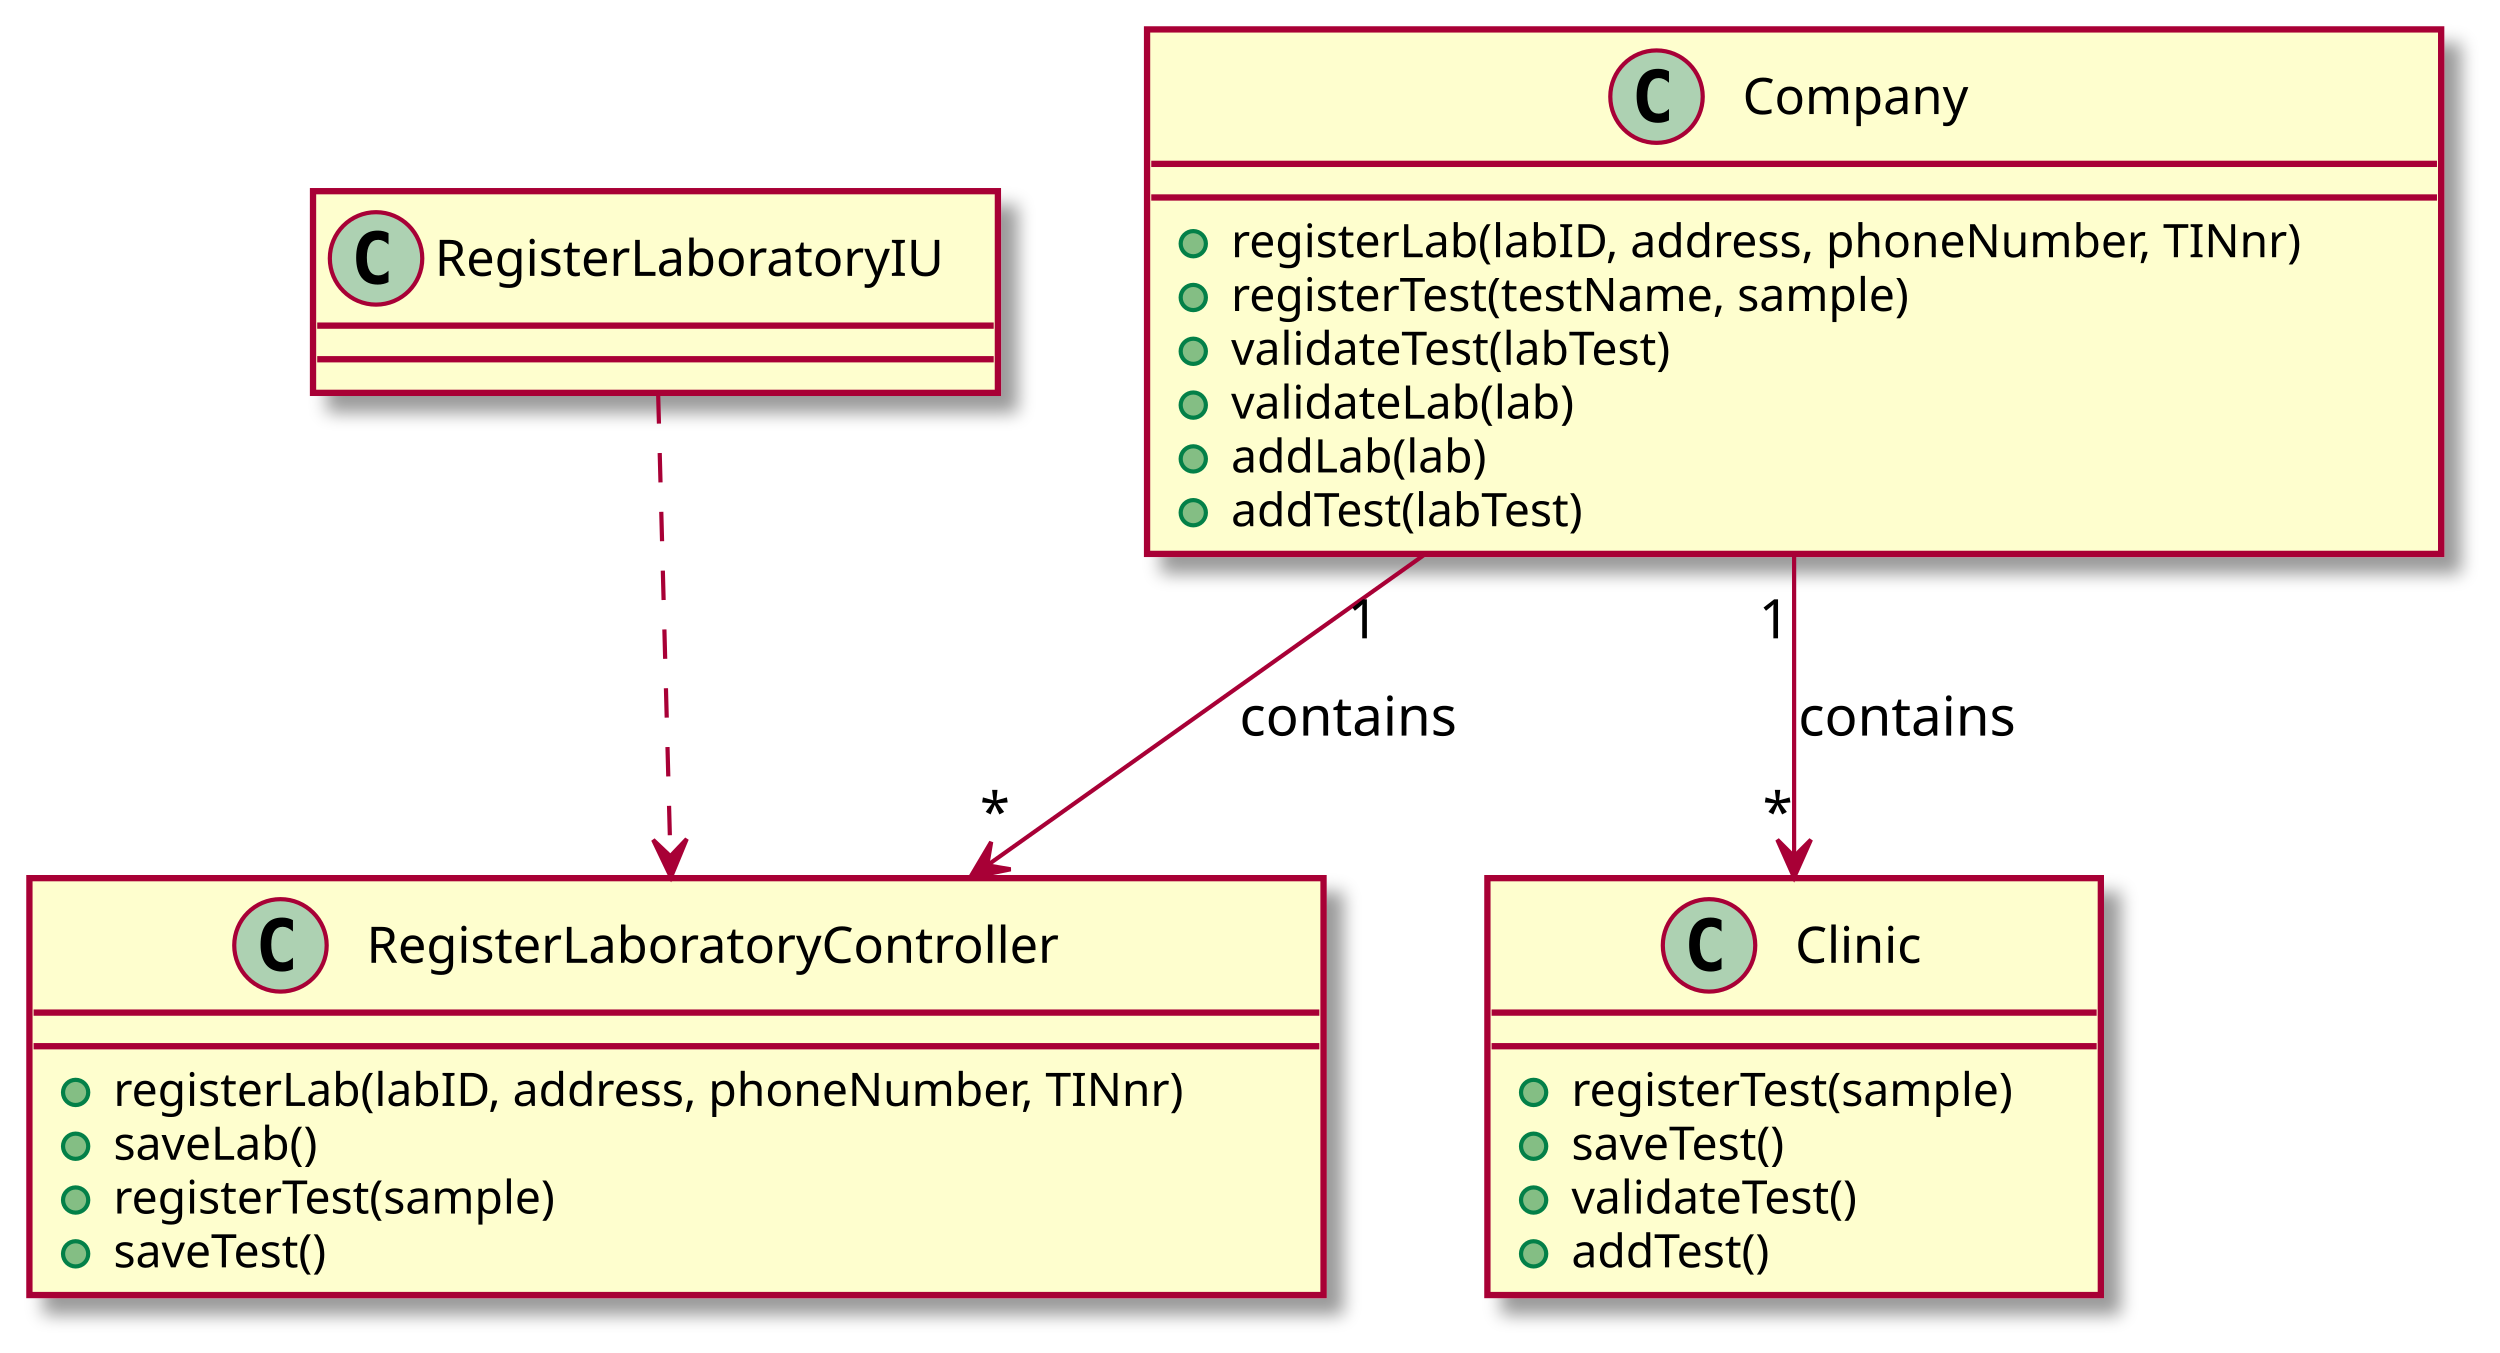
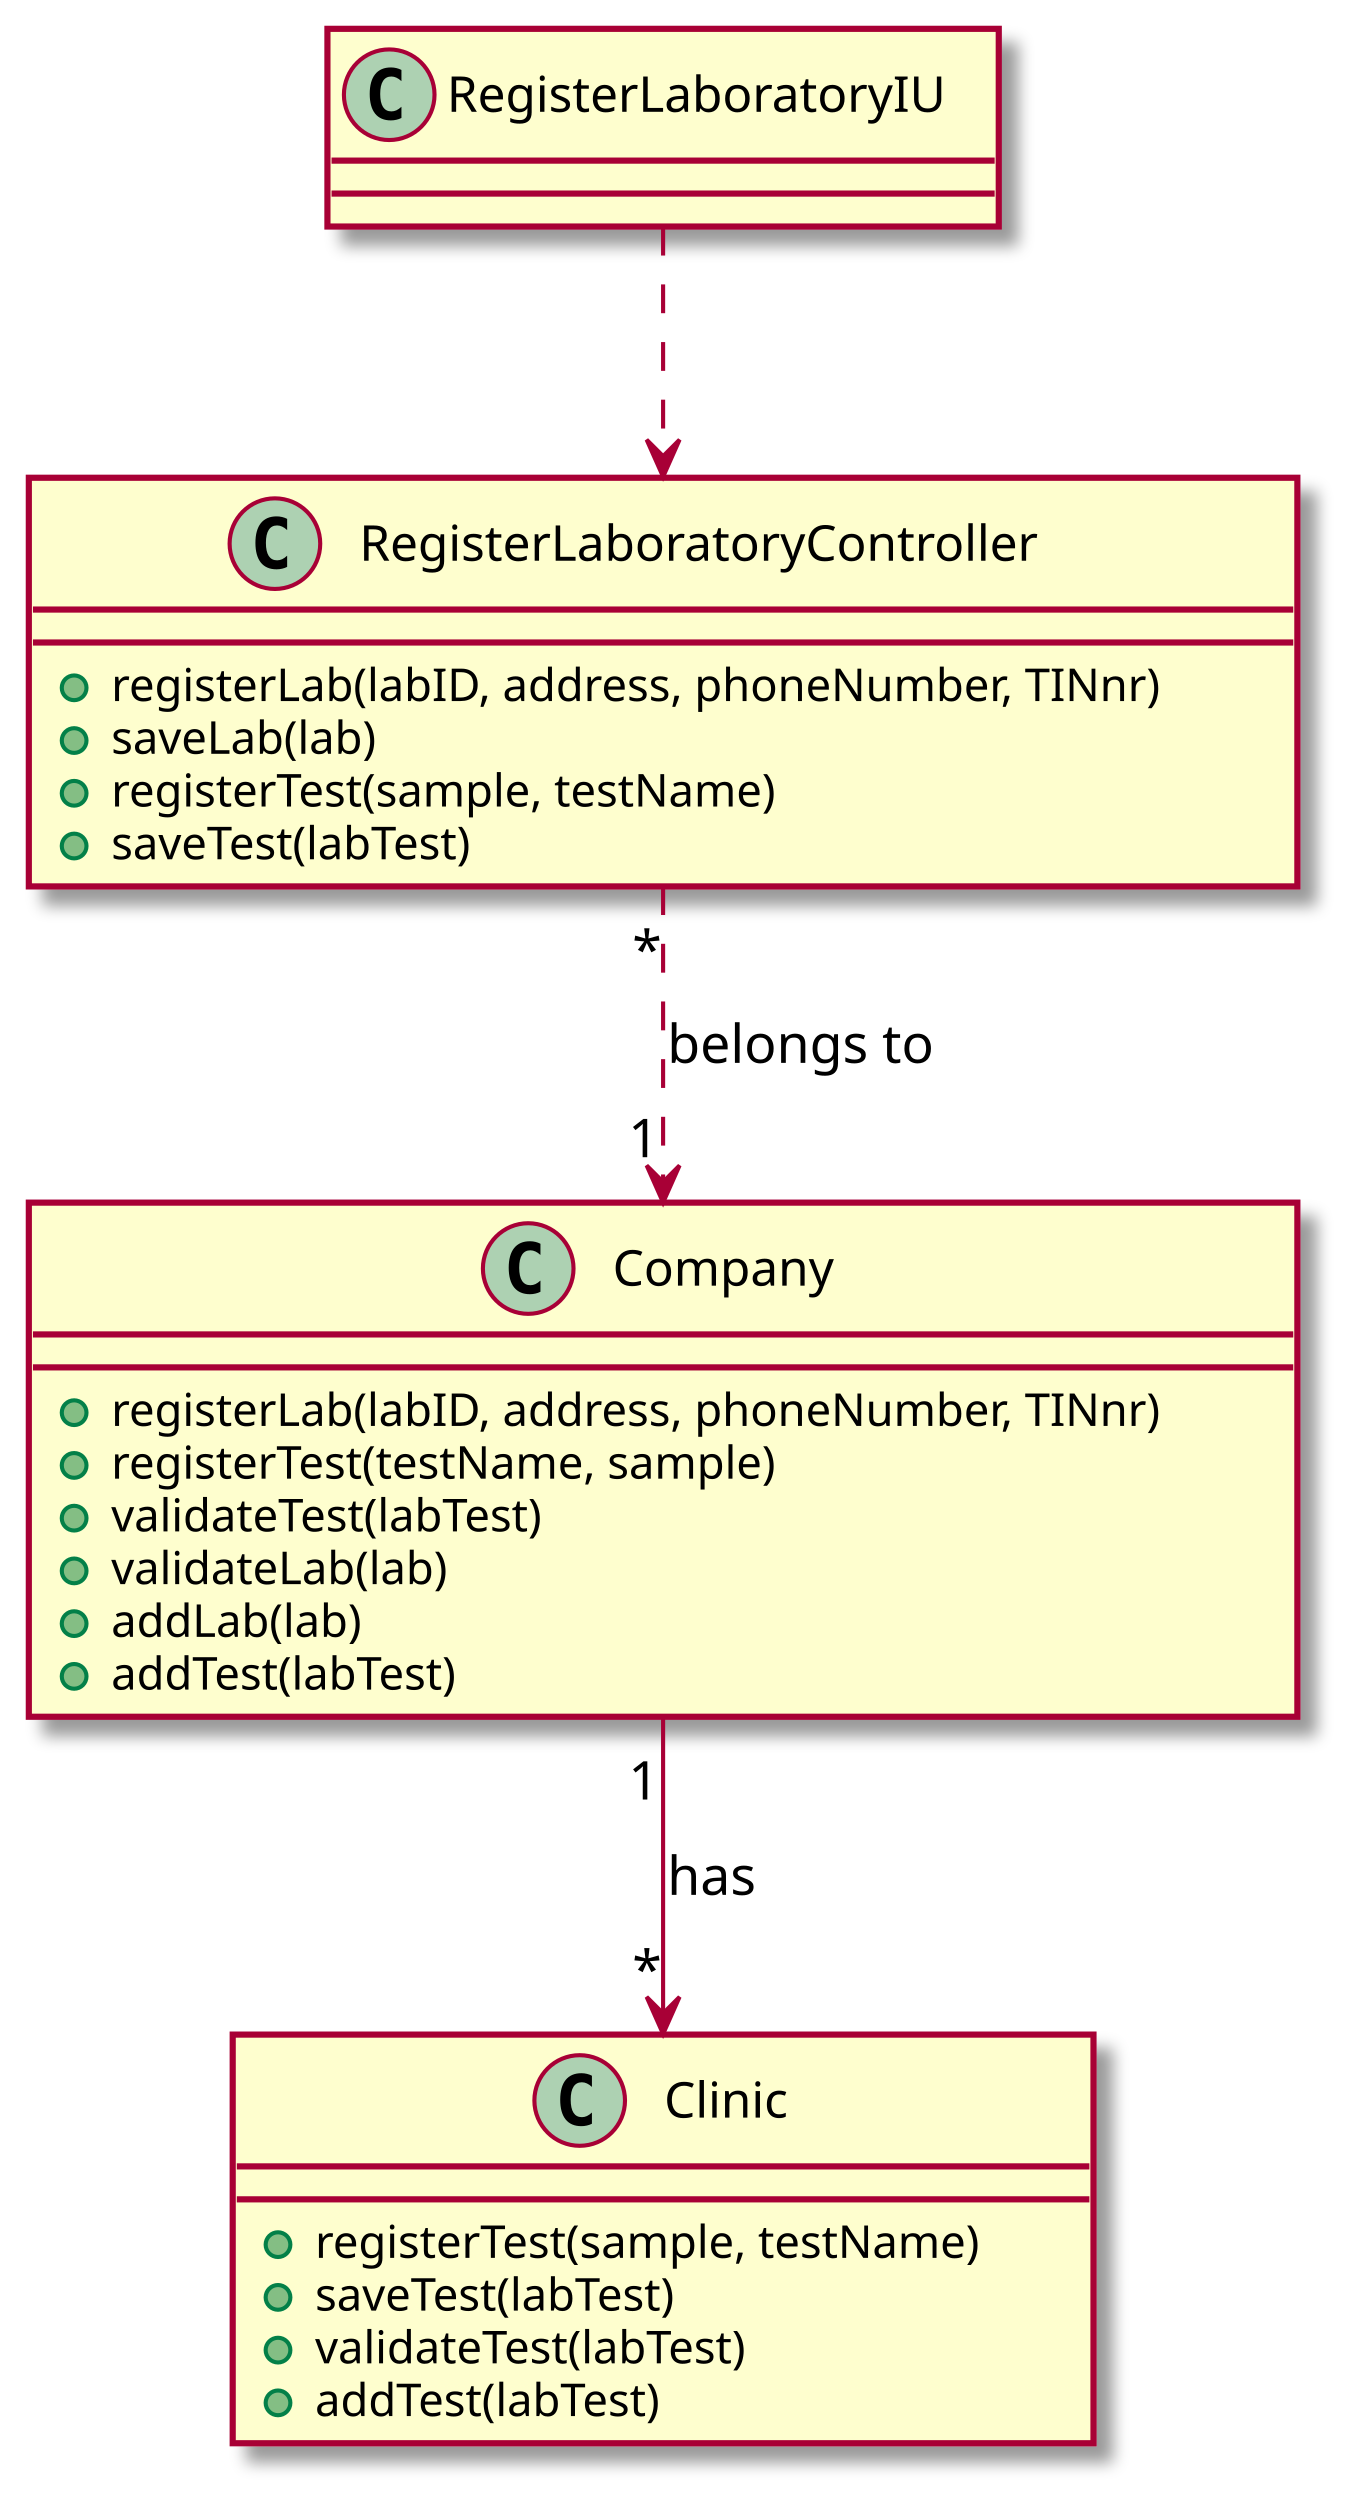
- <svg xmlns="http://www.w3.org/2000/svg" contentScriptType="application/ecmascript" contentStyleType="text/css" height="322px" preserveAspectRatio="none" style="width:595px;height:322px;" version="1.1" viewBox="0 0 595 322" width="595px" zoomAndPan="magnify">
+ <svg xmlns="http://www.w3.org/2000/svg" contentScriptType="application/ecmascript" contentStyleType="text/css" height="607px" preserveAspectRatio="none" style="width:329px;height:607px;" version="1.1" viewBox="0 0 329 607" width="329px" zoomAndPan="magnify">
  <defs>
-     <filter height="300%" id="fzz4qmz7oliik" width="300%" x="-1" y="-1">
+     <filter height="300%" id="f1i3ig8syns6ls" width="300%" x="-1" y="-1">
      <feGaussianBlur result="blurOut" stdDeviation="2.0" />
      <feColorMatrix in="blurOut" result="blurOut2" type="matrix" values="0 0 0 0 0 0 0 0 0 0 0 0 0 0 0 0 0 0 .4 0" />
      <feOffset dx="4.0" dy="4.0" in="blurOut2" result="blurOut3" />
      <feBlend in="SourceGraphic" in2="blurOut3" mode="normal" />
    </filter>
  </defs>
  <g>
-     <rect codeLine="3" fill="#FEFECE" filter="url(#fzz4qmz7oliik)" height="48" id="RegisterLaboratoryIU" style="stroke:#A80036;stroke-width:1.5;" width="163" x="74.5" y="45.5" />
-     <ellipse cx="89.5" cy="61.5" fill="#ADD1B2" rx="11" ry="11" style="stroke:#A80036;stroke-width:1.0;" />
-     <path d="M92.469,67.141 Q91.891,67.438 91.25,67.578 Q90.609,67.734 89.906,67.734 Q87.406,67.734 86.078,66.094 Q84.766,64.438 84.766,61.312 Q84.766,58.188 86.078,56.531 Q87.406,54.875 89.906,54.875 Q90.609,54.875 91.25,55.031 Q91.906,55.188 92.469,55.484 L92.469,58.203 Q91.844,57.625 91.25,57.359 Q90.656,57.078 90.031,57.078 Q88.688,57.078 88,58.156 Q87.312,59.219 87.312,61.312 Q87.312,63.406 88,64.484 Q88.688,65.547 90.031,65.547 Q90.656,65.547 91.25,65.281 Q91.844,65 92.469,64.422 L92.469,67.141 Z " fill="#000000" />
-     <text fill="#000000" font-family="sans-serif" font-size="12" lengthAdjust="spacingAndGlyphs" textLength="131" x="103.5" y="65.654">RegisterLaboratoryIU</text>
-     <line style="stroke:#A80036;stroke-width:1.5;" x1="75.5" x2="236.5" y1="77.5" y2="77.5" />
-     <line style="stroke:#A80036;stroke-width:1.5;" x1="75.5" x2="236.5" y1="85.5" y2="85.5" />
-     <rect codeLine="5" fill="#FEFECE" filter="url(#fzz4qmz7oliik)" height="99.219" id="RegisterLaboratoryController" style="stroke:#A80036;stroke-width:1.5;" width="308" x="7" y="209" />
-     <ellipse cx="66.75" cy="225" fill="#ADD1B2" rx="11" ry="11" style="stroke:#A80036;stroke-width:1.0;" />
-     <path d="M69.719,230.641 Q69.141,230.938 68.5,231.078 Q67.859,231.234 67.156,231.234 Q64.656,231.234 63.328,229.594 Q62.016,227.938 62.016,224.812 Q62.016,221.688 63.328,220.031 Q64.656,218.375 67.156,218.375 Q67.859,218.375 68.5,218.531 Q69.156,218.688 69.719,218.984 L69.719,221.703 Q69.094,221.125 68.5,220.859 Q67.906,220.578 67.281,220.578 Q65.938,220.578 65.25,221.656 Q64.562,222.719 64.562,224.812 Q64.562,226.906 65.25,227.984 Q65.938,229.047 67.281,229.047 Q67.906,229.047 68.5,228.781 Q69.094,228.5 69.719,227.922 L69.719,230.641 Z " fill="#000000" />
-     <text fill="#000000" font-family="sans-serif" font-size="12" lengthAdjust="spacingAndGlyphs" textLength="180" x="87.25" y="229.154">RegisterLaboratoryController</text>
-     <line style="stroke:#A80036;stroke-width:1.5;" x1="8" x2="314" y1="241" y2="241" />
-     <line style="stroke:#A80036;stroke-width:1.5;" x1="8" x2="314" y1="249" y2="249" />
-     <ellipse cx="18" cy="260" fill="#84BE84" rx="3" ry="3" style="stroke:#038048;stroke-width:1.0;" />
-     <text fill="#000000" font-family="sans-serif" font-size="11" lengthAdjust="spacingAndGlyphs" textLength="282" x="27" y="263.21">registerLab(labID, address, phoneNumber, TINnr)</text>
-     <ellipse cx="18" cy="272.805" fill="#84BE84" rx="3" ry="3" style="stroke:#038048;stroke-width:1.0;" />
-     <text fill="#000000" font-family="sans-serif" font-size="11" lengthAdjust="spacingAndGlyphs" textLength="55" x="27" y="276.015">saveLab()</text>
-     <ellipse cx="18" cy="285.609" fill="#84BE84" rx="3" ry="3" style="stroke:#038048;stroke-width:1.0;" />
-     <text fill="#000000" font-family="sans-serif" font-size="11" lengthAdjust="spacingAndGlyphs" textLength="120" x="27" y="288.82">registerTest(sample)</text>
-     <ellipse cx="18" cy="298.414" fill="#84BE84" rx="3" ry="3" style="stroke:#038048;stroke-width:1.0;" />
-     <text fill="#000000" font-family="sans-serif" font-size="11" lengthAdjust="spacingAndGlyphs" textLength="60" x="27" y="301.625">saveTest()</text>
-     <rect codeLine="12" fill="#FEFECE" filter="url(#fzz4qmz7oliik)" height="99.219" id="Clinic" style="stroke:#A80036;stroke-width:1.5;" width="146" x="354" y="209" />
-     <ellipse cx="406.75" cy="225" fill="#ADD1B2" rx="11" ry="11" style="stroke:#A80036;stroke-width:1.0;" />
-     <path d="M409.719,230.641 Q409.141,230.938 408.5,231.078 Q407.859,231.234 407.156,231.234 Q404.656,231.234 403.328,229.594 Q402.016,227.938 402.016,224.812 Q402.016,221.688 403.328,220.031 Q404.656,218.375 407.156,218.375 Q407.859,218.375 408.5,218.531 Q409.156,218.688 409.719,218.984 L409.719,221.703 Q409.094,221.125 408.5,220.859 Q407.906,220.578 407.281,220.578 Q405.938,220.578 405.25,221.656 Q404.562,222.719 404.562,224.812 Q404.562,226.906 405.25,227.984 Q405.938,229.047 407.281,229.047 Q407.906,229.047 408.5,228.781 Q409.094,228.5 409.719,227.922 L409.719,230.641 Z " fill="#000000" />
-     <text fill="#000000" font-family="sans-serif" font-size="12" lengthAdjust="spacingAndGlyphs" textLength="32" x="427.25" y="229.154">Clinic</text>
-     <line style="stroke:#A80036;stroke-width:1.5;" x1="355" x2="499" y1="241" y2="241" />
-     <line style="stroke:#A80036;stroke-width:1.5;" x1="355" x2="499" y1="249" y2="249" />
-     <ellipse cx="365" cy="260" fill="#84BE84" rx="3" ry="3" style="stroke:#038048;stroke-width:1.0;" />
-     <text fill="#000000" font-family="sans-serif" font-size="11" lengthAdjust="spacingAndGlyphs" textLength="120" x="374" y="263.21">registerTest(sample)</text>
-     <ellipse cx="365" cy="272.805" fill="#84BE84" rx="3" ry="3" style="stroke:#038048;stroke-width:1.0;" />
-     <text fill="#000000" font-family="sans-serif" font-size="11" lengthAdjust="spacingAndGlyphs" textLength="60" x="374" y="276.015">saveTest()</text>
-     <ellipse cx="365" cy="285.609" fill="#84BE84" rx="3" ry="3" style="stroke:#038048;stroke-width:1.0;" />
-     <text fill="#000000" font-family="sans-serif" font-size="11" lengthAdjust="spacingAndGlyphs" textLength="77" x="374" y="288.82">validateTest()</text>
-     <ellipse cx="365" cy="298.414" fill="#84BE84" rx="3" ry="3" style="stroke:#038048;stroke-width:1.0;" />
-     <text fill="#000000" font-family="sans-serif" font-size="11" lengthAdjust="spacingAndGlyphs" textLength="54" x="374" y="301.625">addTest()</text>
-     <rect codeLine="19" fill="#FEFECE" filter="url(#fzz4qmz7oliik)" height="124.828" id="Company" style="stroke:#A80036;stroke-width:1.5;" width="308" x="273" y="7" />
-     <ellipse cx="394.25" cy="23" fill="#ADD1B2" rx="11" ry="11" style="stroke:#A80036;stroke-width:1.0;" />
-     <path d="M397.219,28.641 Q396.641,28.938 396,29.078 Q395.359,29.234 394.656,29.234 Q392.156,29.234 390.828,27.594 Q389.516,25.938 389.516,22.812 Q389.516,19.688 390.828,18.031 Q392.156,16.375 394.656,16.375 Q395.359,16.375 396,16.531 Q396.656,16.688 397.219,16.984 L397.219,19.703 Q396.594,19.125 396,18.859 Q395.406,18.578 394.781,18.578 Q393.438,18.578 392.75,19.656 Q392.062,20.719 392.062,22.812 Q392.062,24.906 392.75,25.984 Q393.438,27.047 394.781,27.047 Q395.406,27.047 396,26.781 Q396.594,26.5 397.219,25.922 L397.219,28.641 Z " fill="#000000" />
-     <text fill="#000000" font-family="sans-serif" font-size="12" lengthAdjust="spacingAndGlyphs" textLength="57" x="414.75" y="27.154">Company</text>
-     <line style="stroke:#A80036;stroke-width:1.5;" x1="274" x2="580" y1="39" y2="39" />
-     <line style="stroke:#A80036;stroke-width:1.5;" x1="274" x2="580" y1="47" y2="47" />
-     <ellipse cx="284" cy="58" fill="#84BE84" rx="3" ry="3" style="stroke:#038048;stroke-width:1.0;" />
-     <text fill="#000000" font-family="sans-serif" font-size="11" lengthAdjust="spacingAndGlyphs" textLength="282" x="293" y="61.21">registerLab(labID, address, phoneNumber, TINnr)</text>
-     <ellipse cx="284" cy="70.805" fill="#84BE84" rx="3" ry="3" style="stroke:#038048;stroke-width:1.0;" />
-     <text fill="#000000" font-family="sans-serif" font-size="11" lengthAdjust="spacingAndGlyphs" textLength="183" x="293" y="74.015">registerTest(testName, sample)</text>
-     <ellipse cx="284" cy="83.609" fill="#84BE84" rx="3" ry="3" style="stroke:#038048;stroke-width:1.0;" />
-     <text fill="#000000" font-family="sans-serif" font-size="11" lengthAdjust="spacingAndGlyphs" textLength="119" x="293" y="86.82">validateTest(labTest)</text>
-     <ellipse cx="284" cy="96.414" fill="#84BE84" rx="3" ry="3" style="stroke:#038048;stroke-width:1.0;" />
-     <text fill="#000000" font-family="sans-serif" font-size="11" lengthAdjust="spacingAndGlyphs" textLength="89" x="293" y="99.624">validateLab(lab)</text>
-     <ellipse cx="284" cy="109.219" fill="#84BE84" rx="3" ry="3" style="stroke:#038048;stroke-width:1.0;" />
-     <text fill="#000000" font-family="sans-serif" font-size="11" lengthAdjust="spacingAndGlyphs" textLength="66" x="293" y="112.429">addLab(lab)</text>
-     <ellipse cx="284" cy="122.023" fill="#84BE84" rx="3" ry="3" style="stroke:#038048;stroke-width:1.0;" />
-     <text fill="#000000" font-family="sans-serif" font-size="11" lengthAdjust="spacingAndGlyphs" textLength="96" x="293" y="125.234">addTest(labTest)</text>
-     <path codeLine="29" d="M156.643,93.822 C157.373,121.379 158.584,167.177 159.545,203.489 " fill="none" id="RegisterLaboratoryIU-to-RegisterLaboratoryController" style="stroke:#A80036;stroke-width:1.0;stroke-dasharray:7.0,7.0;" />
-     <polygon fill="#A80036" points="159.685,208.775,163.445,199.672,159.552,203.777,155.447,199.884,159.685,208.775" style="stroke:#A80036;stroke-width:1.0;" />
-     <path codeLine="30" d="M427,132.172 C427,155.348 427,181.416 427,203.827 " fill="none" id="Company-to-Clinic" style="stroke:#A80036;stroke-width:1.0;" />
-     <polygon fill="#A80036" points="427,208.846,431,199.846,427,203.846,423,199.846,427,208.846" style="stroke:#A80036;stroke-width:1.0;" />
-     <text fill="#000000" font-family="sans-serif" font-size="13" lengthAdjust="spacingAndGlyphs" textLength="54" x="428" y="175.067">contains</text>
-     <text fill="#000000" font-family="sans-serif" font-size="13" lengthAdjust="spacingAndGlyphs" textLength="8" x="418.562" y="151.93">1</text>
-     <text fill="#000000" font-family="sans-serif" font-size="13" lengthAdjust="spacingAndGlyphs" textLength="7" x="419.508" y="197.87">*</text>
-     <path codeLine="31" d="M338.795,132.172 C305.217,156.03 267.326,182.952 235.178,205.795 " fill="none" id="Company-to-RegisterLaboratoryController" style="stroke:#A80036;stroke-width:1.0;" />
-     <polygon fill="#A80036" points="230.883,208.846,240.536,206.894,234.959,205.95,235.903,200.373,230.883,208.846" style="stroke:#A80036;stroke-width:1.0;" />
-     <text fill="#000000" font-family="sans-serif" font-size="13" lengthAdjust="spacingAndGlyphs" textLength="54" x="295" y="175.067">contains</text>
-     <text fill="#000000" font-family="sans-serif" font-size="13" lengthAdjust="spacingAndGlyphs" textLength="8" x="320.71" y="151.93">1</text>
-     <text fill="#000000" font-family="sans-serif" font-size="13" lengthAdjust="spacingAndGlyphs" textLength="7" x="233.218" y="197.87">*</text>
+     <rect codeLine="3" fill="#FEFECE" filter="url(#f1i3ig8syns6ls)" height="48" id="RegisterLaboratoryIU" style="stroke:#A80036;stroke-width:1.5;" width="163" x="79.5" y="7" />
+     <ellipse cx="94.5" cy="23" fill="#ADD1B2" rx="11" ry="11" style="stroke:#A80036;stroke-width:1.0;" />
+     <path d="M97.469,28.641 Q96.891,28.938 96.25,29.078 Q95.609,29.234 94.906,29.234 Q92.406,29.234 91.078,27.594 Q89.766,25.938 89.766,22.812 Q89.766,19.688 91.078,18.031 Q92.406,16.375 94.906,16.375 Q95.609,16.375 96.25,16.531 Q96.906,16.688 97.469,16.984 L97.469,19.703 Q96.844,19.125 96.25,18.859 Q95.656,18.578 95.031,18.578 Q93.688,18.578 93,19.656 Q92.312,20.719 92.312,22.812 Q92.312,24.906 93,25.984 Q93.688,27.047 95.031,27.047 Q95.656,27.047 96.25,26.781 Q96.844,26.5 97.469,25.922 L97.469,28.641 Z " fill="#000000" />
+     <text fill="#000000" font-family="sans-serif" font-size="12" lengthAdjust="spacingAndGlyphs" textLength="131" x="108.5" y="27.154">RegisterLaboratoryIU</text>
+     <line style="stroke:#A80036;stroke-width:1.5;" x1="80.5" x2="241.5" y1="39" y2="39" />
+     <line style="stroke:#A80036;stroke-width:1.5;" x1="80.5" x2="241.5" y1="47" y2="47" />
+     <rect codeLine="5" fill="#FEFECE" filter="url(#f1i3ig8syns6ls)" height="99.219" id="RegisterLaboratoryController" style="stroke:#A80036;stroke-width:1.5;" width="308" x="7" y="116" />
+     <ellipse cx="66.75" cy="132" fill="#ADD1B2" rx="11" ry="11" style="stroke:#A80036;stroke-width:1.0;" />
+     <path d="M69.719,137.641 Q69.141,137.938 68.5,138.078 Q67.859,138.234 67.156,138.234 Q64.656,138.234 63.328,136.594 Q62.016,134.938 62.016,131.812 Q62.016,128.688 63.328,127.031 Q64.656,125.375 67.156,125.375 Q67.859,125.375 68.5,125.531 Q69.156,125.688 69.719,125.984 L69.719,128.703 Q69.094,128.125 68.5,127.859 Q67.906,127.578 67.281,127.578 Q65.938,127.578 65.25,128.656 Q64.562,129.719 64.562,131.812 Q64.562,133.906 65.25,134.984 Q65.938,136.047 67.281,136.047 Q67.906,136.047 68.5,135.781 Q69.094,135.5 69.719,134.922 L69.719,137.641 Z " fill="#000000" />
+     <text fill="#000000" font-family="sans-serif" font-size="12" lengthAdjust="spacingAndGlyphs" textLength="180" x="87.25" y="136.154">RegisterLaboratoryController</text>
+     <line style="stroke:#A80036;stroke-width:1.5;" x1="8" x2="314" y1="148" y2="148" />
+     <line style="stroke:#A80036;stroke-width:1.5;" x1="8" x2="314" y1="156" y2="156" />
+     <ellipse cx="18" cy="167" fill="#84BE84" rx="3" ry="3" style="stroke:#038048;stroke-width:1.0;" />
+     <text fill="#000000" font-family="sans-serif" font-size="11" lengthAdjust="spacingAndGlyphs" textLength="282" x="27" y="170.21">registerLab(labID, address, phoneNumber, TINnr)</text>
+     <ellipse cx="18" cy="179.805" fill="#84BE84" rx="3" ry="3" style="stroke:#038048;stroke-width:1.0;" />
+     <text fill="#000000" font-family="sans-serif" font-size="11" lengthAdjust="spacingAndGlyphs" textLength="72" x="27" y="183.015">saveLab(lab)</text>
+     <ellipse cx="18" cy="192.609" fill="#84BE84" rx="3" ry="3" style="stroke:#038048;stroke-width:1.0;" />
+     <text fill="#000000" font-family="sans-serif" font-size="11" lengthAdjust="spacingAndGlyphs" textLength="183" x="27" y="195.82">registerTest(sample, testName)</text>
+     <ellipse cx="18" cy="205.414" fill="#84BE84" rx="3" ry="3" style="stroke:#038048;stroke-width:1.0;" />
+     <text fill="#000000" font-family="sans-serif" font-size="11" lengthAdjust="spacingAndGlyphs" textLength="102" x="27" y="208.625">saveTest(labTest)</text>
+     <rect codeLine="12" fill="#FEFECE" filter="url(#f1i3ig8syns6ls)" height="99.219" id="Clinic" style="stroke:#A80036;stroke-width:1.5;" width="209" x="56.5" y="494" />
+     <ellipse cx="140.75" cy="510" fill="#ADD1B2" rx="11" ry="11" style="stroke:#A80036;stroke-width:1.0;" />
+     <path d="M143.719,515.641 Q143.141,515.938 142.5,516.078 Q141.859,516.234 141.156,516.234 Q138.656,516.234 137.328,514.594 Q136.016,512.938 136.016,509.812 Q136.016,506.688 137.328,505.031 Q138.656,503.375 141.156,503.375 Q141.859,503.375 142.5,503.531 Q143.156,503.688 143.719,503.984 L143.719,506.703 Q143.094,506.125 142.5,505.859 Q141.906,505.578 141.281,505.578 Q139.938,505.578 139.25,506.656 Q138.562,507.719 138.562,509.812 Q138.562,511.906 139.25,512.984 Q139.938,514.047 141.281,514.047 Q141.906,514.047 142.5,513.781 Q143.094,513.5 143.719,512.922 L143.719,515.641 Z " fill="#000000" />
+     <text fill="#000000" font-family="sans-serif" font-size="12" lengthAdjust="spacingAndGlyphs" textLength="32" x="161.25" y="514.154">Clinic</text>
+     <line style="stroke:#A80036;stroke-width:1.5;" x1="57.5" x2="264.5" y1="526" y2="526" />
+     <line style="stroke:#A80036;stroke-width:1.5;" x1="57.5" x2="264.5" y1="534" y2="534" />
+     <ellipse cx="67.5" cy="545" fill="#84BE84" rx="3" ry="3" style="stroke:#038048;stroke-width:1.0;" />
+     <text fill="#000000" font-family="sans-serif" font-size="11" lengthAdjust="spacingAndGlyphs" textLength="183" x="76.5" y="548.21">registerTest(sample, testName)</text>
+     <ellipse cx="67.5" cy="557.805" fill="#84BE84" rx="3" ry="3" style="stroke:#038048;stroke-width:1.0;" />
+     <text fill="#000000" font-family="sans-serif" font-size="11" lengthAdjust="spacingAndGlyphs" textLength="102" x="76.5" y="561.015">saveTest(labTest)</text>
+     <ellipse cx="67.5" cy="570.609" fill="#84BE84" rx="3" ry="3" style="stroke:#038048;stroke-width:1.0;" />
+     <text fill="#000000" font-family="sans-serif" font-size="11" lengthAdjust="spacingAndGlyphs" textLength="119" x="76.5" y="573.82">validateTest(labTest)</text>
+     <ellipse cx="67.5" cy="583.414" fill="#84BE84" rx="3" ry="3" style="stroke:#038048;stroke-width:1.0;" />
+     <text fill="#000000" font-family="sans-serif" font-size="11" lengthAdjust="spacingAndGlyphs" textLength="96" x="76.5" y="586.625">addTest(labTest)</text>
+     <rect codeLine="19" fill="#FEFECE" filter="url(#f1i3ig8syns6ls)" height="124.828" id="Company" style="stroke:#A80036;stroke-width:1.5;" width="308" x="7" y="292" />
+     <ellipse cx="128.25" cy="308" fill="#ADD1B2" rx="11" ry="11" style="stroke:#A80036;stroke-width:1.0;" />
+     <path d="M131.219,313.641 Q130.641,313.938 130,314.078 Q129.359,314.234 128.656,314.234 Q126.156,314.234 124.828,312.594 Q123.516,310.938 123.516,307.812 Q123.516,304.688 124.828,303.031 Q126.156,301.375 128.656,301.375 Q129.359,301.375 130,301.531 Q130.656,301.688 131.219,301.984 L131.219,304.703 Q130.594,304.125 130,303.859 Q129.406,303.578 128.781,303.578 Q127.438,303.578 126.75,304.656 Q126.062,305.719 126.062,307.812 Q126.062,309.906 126.75,310.984 Q127.438,312.047 128.781,312.047 Q129.406,312.047 130,311.781 Q130.594,311.5 131.219,310.922 L131.219,313.641 Z " fill="#000000" />
+     <text fill="#000000" font-family="sans-serif" font-size="12" lengthAdjust="spacingAndGlyphs" textLength="57" x="148.75" y="312.154">Company</text>
+     <line style="stroke:#A80036;stroke-width:1.5;" x1="8" x2="314" y1="324" y2="324" />
+     <line style="stroke:#A80036;stroke-width:1.5;" x1="8" x2="314" y1="332" y2="332" />
+     <ellipse cx="18" cy="343" fill="#84BE84" rx="3" ry="3" style="stroke:#038048;stroke-width:1.0;" />
+     <text fill="#000000" font-family="sans-serif" font-size="11" lengthAdjust="spacingAndGlyphs" textLength="282" x="27" y="346.21">registerLab(labID, address, phoneNumber, TINnr)</text>
+     <ellipse cx="18" cy="355.805" fill="#84BE84" rx="3" ry="3" style="stroke:#038048;stroke-width:1.0;" />
+     <text fill="#000000" font-family="sans-serif" font-size="11" lengthAdjust="spacingAndGlyphs" textLength="183" x="27" y="359.015">registerTest(testName, sample)</text>
+     <ellipse cx="18" cy="368.609" fill="#84BE84" rx="3" ry="3" style="stroke:#038048;stroke-width:1.0;" />
+     <text fill="#000000" font-family="sans-serif" font-size="11" lengthAdjust="spacingAndGlyphs" textLength="119" x="27" y="371.82">validateTest(labTest)</text>
+     <ellipse cx="18" cy="381.414" fill="#84BE84" rx="3" ry="3" style="stroke:#038048;stroke-width:1.0;" />
+     <text fill="#000000" font-family="sans-serif" font-size="11" lengthAdjust="spacingAndGlyphs" textLength="89" x="27" y="384.625">validateLab(lab)</text>
+     <ellipse cx="18" cy="394.219" fill="#84BE84" rx="3" ry="3" style="stroke:#038048;stroke-width:1.0;" />
+     <text fill="#000000" font-family="sans-serif" font-size="11" lengthAdjust="spacingAndGlyphs" textLength="66" x="27" y="397.429">addLab(lab)</text>
+     <ellipse cx="18" cy="407.023" fill="#84BE84" rx="3" ry="3" style="stroke:#038048;stroke-width:1.0;" />
+     <text fill="#000000" font-family="sans-serif" font-size="11" lengthAdjust="spacingAndGlyphs" textLength="96" x="27" y="410.234">addTest(labTest)</text>
+     <path codeLine="29" d="M161,55.046 C161,70.448 161,91.093 161,110.365 " fill="none" id="RegisterLaboratoryIU-to-RegisterLaboratoryController" style="stroke:#A80036;stroke-width:1.0;stroke-dasharray:7.0,7.0;" />
+     <polygon fill="#A80036" points="161,115.759,165,106.759,161,110.759,157,106.759,161,115.759" style="stroke:#A80036;stroke-width:1.0;" />
+     <path codeLine="30" d="M161,417.172 C161,440.348 161,466.416 161,488.827 " fill="none" id="Company-to-Clinic" style="stroke:#A80036;stroke-width:1.0;" />
+     <polygon fill="#A80036" points="161,493.846,165,484.846,161,488.846,157,484.846,161,493.846" style="stroke:#A80036;stroke-width:1.0;" />
+     <text fill="#000000" font-family="sans-serif" font-size="13" lengthAdjust="spacingAndGlyphs" textLength="23" x="162" y="460.067">has</text>
+     <text fill="#000000" font-family="sans-serif" font-size="13" lengthAdjust="spacingAndGlyphs" textLength="8" x="152.562" y="436.93">1</text>
+     <text fill="#000000" font-family="sans-serif" font-size="13" lengthAdjust="spacingAndGlyphs" textLength="7" x="153.508" y="482.87">*</text>
+     <path codeLine="31" d="M161,215.157 C161,237.111 161,263.267 161,286.956 " fill="none" id="RegisterLaboratoryController-to-Company" style="stroke:#A80036;stroke-width:1.0;stroke-dasharray:7.0,7.0;" />
+     <polygon fill="#A80036" points="161,291.972,165,282.972,161,286.972,157,282.972,161,291.972" style="stroke:#A80036;stroke-width:1.0;" />
+     <text fill="#000000" font-family="sans-serif" font-size="13" lengthAdjust="spacingAndGlyphs" textLength="67" x="162" y="258.067">belongs to</text>
+     <text fill="#000000" font-family="sans-serif" font-size="13" lengthAdjust="spacingAndGlyphs" textLength="7" x="153.508" y="235.256">*</text>
+     <text fill="#000000" font-family="sans-serif" font-size="13" lengthAdjust="spacingAndGlyphs" textLength="8" x="152.537" y="280.959">1</text>
  </g>
</svg>
